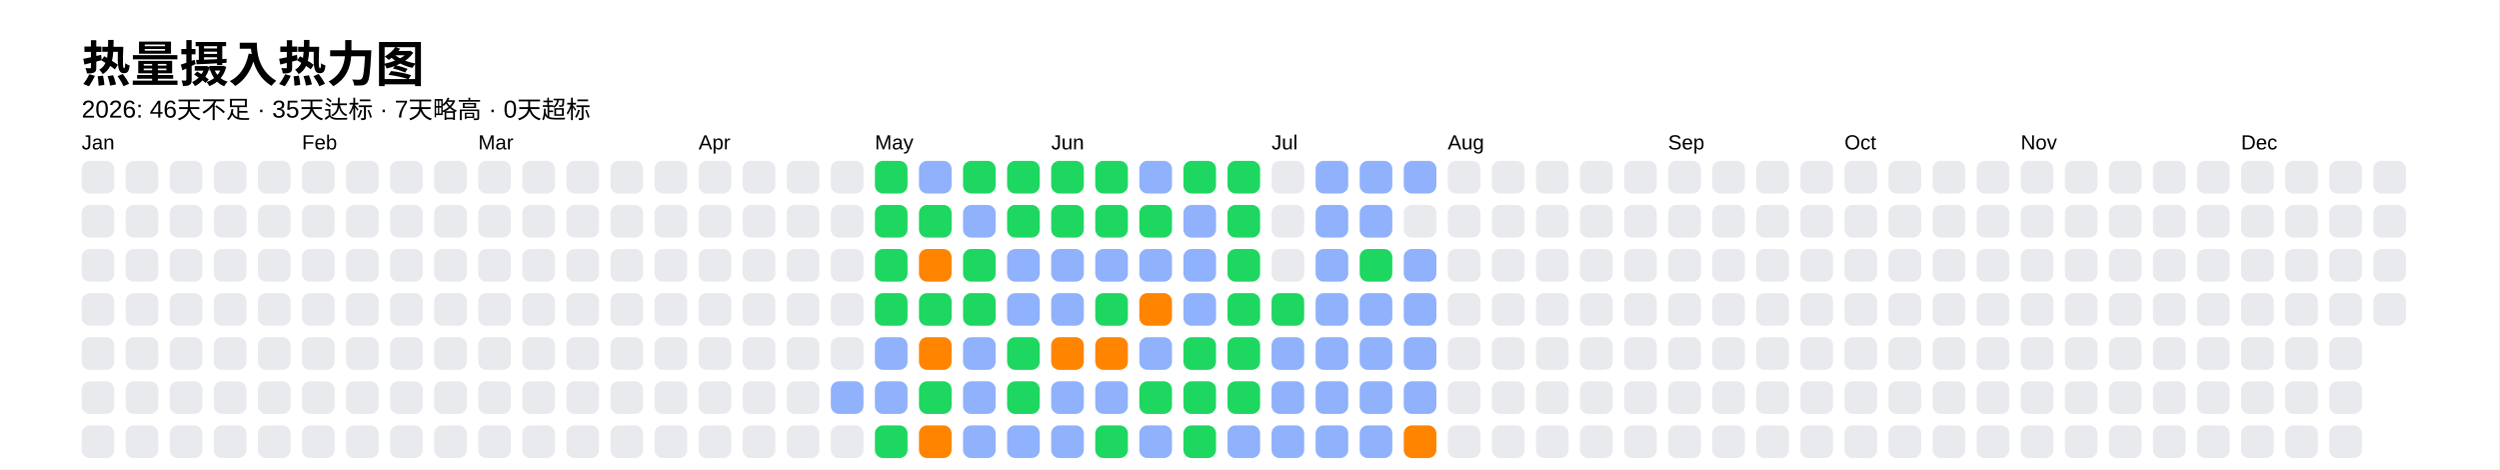
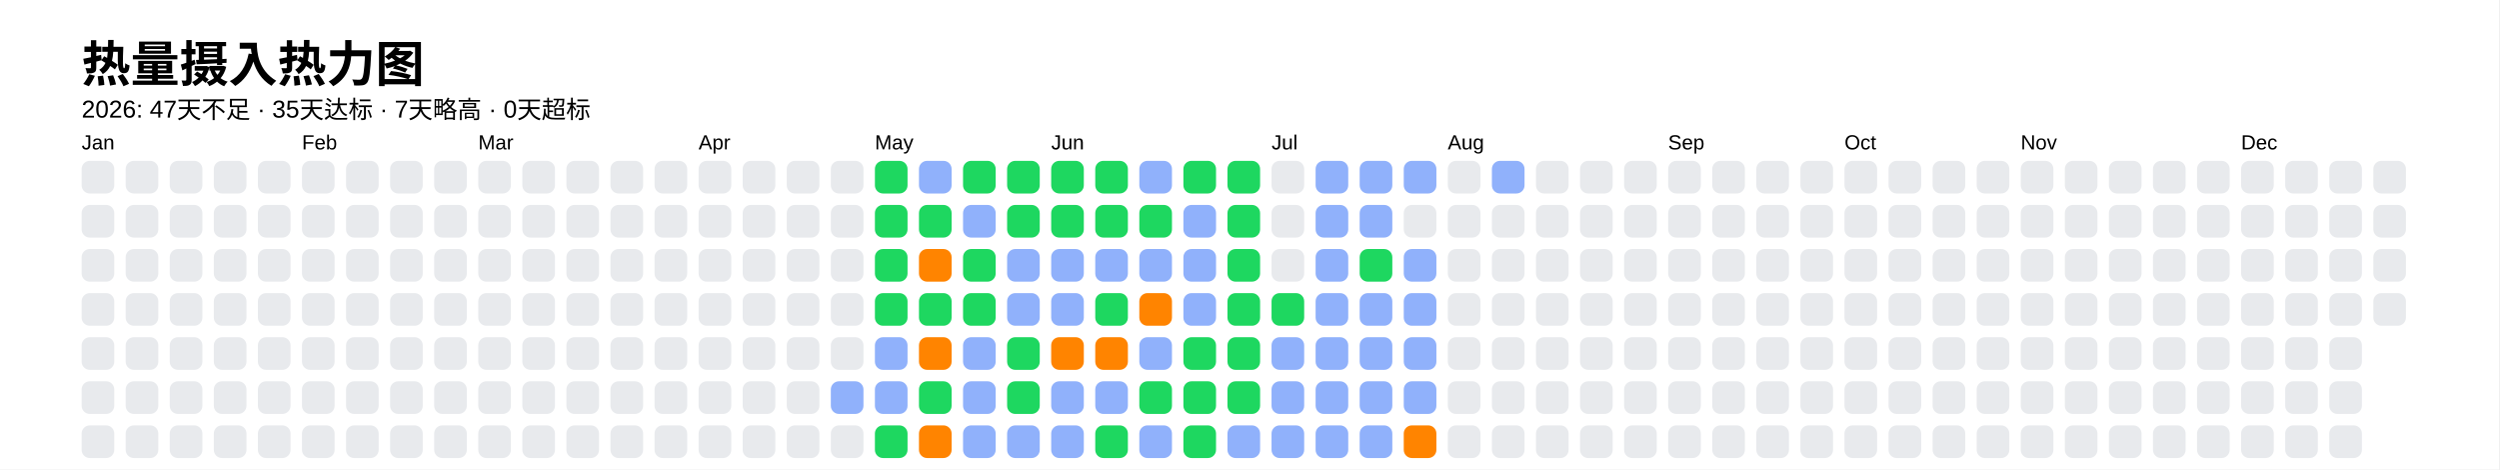
<svg xmlns="http://www.w3.org/2000/svg" style="background-color:white;" baseProfile="full" height="57.5mm" version="1.1" viewBox="0,0,306.2,57.5" width="306.2mm">
  <defs />
  <rect fill="#FFFFFF" height="57.5" width="306.2" x="0" y="0" />
  <text fill="#000000" style="font-size:6px; font-family:Arial; font-weight:bold;" x="10" y="10">热量摄入热力图</text>
-   <text fill="#000000" style="font-size:3px; font-family:Arial;" x="10" y="14.4">2026: 46天不足 · 35天达标 · 7天略高 · 0天超标</text>
+   <text fill="#000000" style="font-size:3px; font-family:Arial;" x="10" y="14.4">2026: 47天不足 · 35天达标 · 7天略高 · 0天超标</text>
  <text fill="#000000" style="font-size:2.5px; font-family:Arial" x="10" y="18.3">Jan</text>
  <rect fill="#E8EAED" height="4" rx="1" ry="1" width="4" x="10" y="19.7" />
  <rect fill="#E8EAED" height="4" rx="1" ry="1" width="4" x="10" y="25.1" />
  <rect fill="#E8EAED" height="4" rx="1" ry="1" width="4" x="10" y="30.5" />
  <rect fill="#E8EAED" height="4" rx="1" ry="1" width="4" x="10" y="35.9" />
  <rect fill="#E8EAED" height="4" rx="1" ry="1" width="4" x="10" y="41.3" />
  <rect fill="#E8EAED" height="4" rx="1" ry="1" width="4" x="10" y="46.7" />
  <rect fill="#E8EAED" height="4" rx="1" ry="1" width="4" x="10" y="52.1" />
  <rect fill="#E8EAED" height="4" rx="1" ry="1" width="4" x="15.4" y="19.7" />
  <rect fill="#E8EAED" height="4" rx="1" ry="1" width="4" x="15.4" y="25.1" />
  <rect fill="#E8EAED" height="4" rx="1" ry="1" width="4" x="15.4" y="30.5" />
  <rect fill="#E8EAED" height="4" rx="1" ry="1" width="4" x="15.4" y="35.9" />
  <rect fill="#E8EAED" height="4" rx="1" ry="1" width="4" x="15.4" y="41.3" />
  <rect fill="#E8EAED" height="4" rx="1" ry="1" width="4" x="15.4" y="46.7" />
  <rect fill="#E8EAED" height="4" rx="1" ry="1" width="4" x="15.4" y="52.1" />
  <rect fill="#E8EAED" height="4" rx="1" ry="1" width="4" x="20.8" y="19.7" />
  <rect fill="#E8EAED" height="4" rx="1" ry="1" width="4" x="20.8" y="25.1" />
  <rect fill="#E8EAED" height="4" rx="1" ry="1" width="4" x="20.8" y="30.5" />
  <rect fill="#E8EAED" height="4" rx="1" ry="1" width="4" x="20.8" y="35.9" />
  <rect fill="#E8EAED" height="4" rx="1" ry="1" width="4" x="20.8" y="41.3" />
  <rect fill="#E8EAED" height="4" rx="1" ry="1" width="4" x="20.8" y="46.7" />
  <rect fill="#E8EAED" height="4" rx="1" ry="1" width="4" x="20.8" y="52.1" />
  <rect fill="#E8EAED" height="4" rx="1" ry="1" width="4" x="26.2" y="19.7" />
  <rect fill="#E8EAED" height="4" rx="1" ry="1" width="4" x="26.2" y="25.1" />
  <rect fill="#E8EAED" height="4" rx="1" ry="1" width="4" x="26.2" y="30.5" />
  <rect fill="#E8EAED" height="4" rx="1" ry="1" width="4" x="26.2" y="35.9" />
  <rect fill="#E8EAED" height="4" rx="1" ry="1" width="4" x="26.2" y="41.3" />
  <rect fill="#E8EAED" height="4" rx="1" ry="1" width="4" x="26.2" y="46.7" />
  <rect fill="#E8EAED" height="4" rx="1" ry="1" width="4" x="26.2" y="52.1" />
  <rect fill="#E8EAED" height="4" rx="1" ry="1" width="4" x="31.6" y="19.7" />
  <rect fill="#E8EAED" height="4" rx="1" ry="1" width="4" x="31.6" y="25.1" />
  <rect fill="#E8EAED" height="4" rx="1" ry="1" width="4" x="31.6" y="30.5" />
  <rect fill="#E8EAED" height="4" rx="1" ry="1" width="4" x="31.6" y="35.9" />
  <rect fill="#E8EAED" height="4" rx="1" ry="1" width="4" x="31.6" y="41.3" />
  <rect fill="#E8EAED" height="4" rx="1" ry="1" width="4" x="31.6" y="46.7" />
  <rect fill="#E8EAED" height="4" rx="1" ry="1" width="4" x="31.6" y="52.1" />
  <text fill="#000000" style="font-size:2.5px; font-family:Arial" x="37.0" y="18.3">Feb</text>
  <rect fill="#E8EAED" height="4" rx="1" ry="1" width="4" x="37.0" y="19.7" />
  <rect fill="#E8EAED" height="4" rx="1" ry="1" width="4" x="37.0" y="25.1" />
  <rect fill="#E8EAED" height="4" rx="1" ry="1" width="4" x="37.0" y="30.5" />
  <rect fill="#E8EAED" height="4" rx="1" ry="1" width="4" x="37.0" y="35.9" />
  <rect fill="#E8EAED" height="4" rx="1" ry="1" width="4" x="37.0" y="41.3" />
  <rect fill="#E8EAED" height="4" rx="1" ry="1" width="4" x="37.0" y="46.7" />
  <rect fill="#E8EAED" height="4" rx="1" ry="1" width="4" x="37.0" y="52.1" />
  <rect fill="#E8EAED" height="4" rx="1" ry="1" width="4" x="42.4" y="19.7" />
  <rect fill="#E8EAED" height="4" rx="1" ry="1" width="4" x="42.4" y="25.1" />
  <rect fill="#E8EAED" height="4" rx="1" ry="1" width="4" x="42.4" y="30.5" />
  <rect fill="#E8EAED" height="4" rx="1" ry="1" width="4" x="42.4" y="35.9" />
  <rect fill="#E8EAED" height="4" rx="1" ry="1" width="4" x="42.4" y="41.3" />
  <rect fill="#E8EAED" height="4" rx="1" ry="1" width="4" x="42.4" y="46.7" />
  <rect fill="#E8EAED" height="4" rx="1" ry="1" width="4" x="42.4" y="52.1" />
  <rect fill="#E8EAED" height="4" rx="1" ry="1" width="4" x="47.8" y="19.7" />
  <rect fill="#E8EAED" height="4" rx="1" ry="1" width="4" x="47.8" y="25.1" />
  <rect fill="#E8EAED" height="4" rx="1" ry="1" width="4" x="47.8" y="30.5" />
  <rect fill="#E8EAED" height="4" rx="1" ry="1" width="4" x="47.8" y="35.9" />
  <rect fill="#E8EAED" height="4" rx="1" ry="1" width="4" x="47.8" y="41.3" />
  <rect fill="#E8EAED" height="4" rx="1" ry="1" width="4" x="47.8" y="46.7" />
  <rect fill="#E8EAED" height="4" rx="1" ry="1" width="4" x="47.8" y="52.1" />
  <rect fill="#E8EAED" height="4" rx="1" ry="1" width="4" x="53.2" y="19.7" />
  <rect fill="#E8EAED" height="4" rx="1" ry="1" width="4" x="53.2" y="25.1" />
  <rect fill="#E8EAED" height="4" rx="1" ry="1" width="4" x="53.2" y="30.5" />
  <rect fill="#E8EAED" height="4" rx="1" ry="1" width="4" x="53.2" y="35.9" />
  <rect fill="#E8EAED" height="4" rx="1" ry="1" width="4" x="53.2" y="41.3" />
  <rect fill="#E8EAED" height="4" rx="1" ry="1" width="4" x="53.2" y="46.7" />
  <rect fill="#E8EAED" height="4" rx="1" ry="1" width="4" x="53.2" y="52.1" />
  <text fill="#000000" style="font-size:2.5px; font-family:Arial" x="58.6" y="18.3">Mar</text>
  <rect fill="#E8EAED" height="4" rx="1" ry="1" width="4" x="58.6" y="19.7" />
  <rect fill="#E8EAED" height="4" rx="1" ry="1" width="4" x="58.6" y="25.1" />
  <rect fill="#E8EAED" height="4" rx="1" ry="1" width="4" x="58.6" y="30.5" />
  <rect fill="#E8EAED" height="4" rx="1" ry="1" width="4" x="58.6" y="35.9" />
  <rect fill="#E8EAED" height="4" rx="1" ry="1" width="4" x="58.6" y="41.3" />
  <rect fill="#E8EAED" height="4" rx="1" ry="1" width="4" x="58.6" y="46.7" />
  <rect fill="#E8EAED" height="4" rx="1" ry="1" width="4" x="58.6" y="52.1" />
  <rect fill="#E8EAED" height="4" rx="1" ry="1" width="4" x="64" y="19.7" />
  <rect fill="#E8EAED" height="4" rx="1" ry="1" width="4" x="64" y="25.1" />
  <rect fill="#E8EAED" height="4" rx="1" ry="1" width="4" x="64" y="30.5" />
  <rect fill="#E8EAED" height="4" rx="1" ry="1" width="4" x="64" y="35.9" />
  <rect fill="#E8EAED" height="4" rx="1" ry="1" width="4" x="64" y="41.3" />
  <rect fill="#E8EAED" height="4" rx="1" ry="1" width="4" x="64" y="46.7" />
  <rect fill="#E8EAED" height="4" rx="1" ry="1" width="4" x="64" y="52.1" />
  <rect fill="#E8EAED" height="4" rx="1" ry="1" width="4" x="69.4" y="19.7" />
  <rect fill="#E8EAED" height="4" rx="1" ry="1" width="4" x="69.4" y="25.1" />
  <rect fill="#E8EAED" height="4" rx="1" ry="1" width="4" x="69.4" y="30.5" />
  <rect fill="#E8EAED" height="4" rx="1" ry="1" width="4" x="69.4" y="35.9" />
  <rect fill="#E8EAED" height="4" rx="1" ry="1" width="4" x="69.4" y="41.3" />
  <rect fill="#E8EAED" height="4" rx="1" ry="1" width="4" x="69.4" y="46.7" />
  <rect fill="#E8EAED" height="4" rx="1" ry="1" width="4" x="69.4" y="52.1" />
  <rect fill="#E8EAED" height="4" rx="1" ry="1" width="4" x="74.8" y="19.7" />
  <rect fill="#E8EAED" height="4" rx="1" ry="1" width="4" x="74.8" y="25.1" />
  <rect fill="#E8EAED" height="4" rx="1" ry="1" width="4" x="74.8" y="30.5" />
  <rect fill="#E8EAED" height="4" rx="1" ry="1" width="4" x="74.8" y="35.9" />
  <rect fill="#E8EAED" height="4" rx="1" ry="1" width="4" x="74.8" y="41.3" />
  <rect fill="#E8EAED" height="4" rx="1" ry="1" width="4" x="74.8" y="46.7" />
  <rect fill="#E8EAED" height="4" rx="1" ry="1" width="4" x="74.8" y="52.1" />
  <rect fill="#E8EAED" height="4" rx="1" ry="1" width="4" x="80.2" y="19.7" />
  <rect fill="#E8EAED" height="4" rx="1" ry="1" width="4" x="80.2" y="25.1" />
  <rect fill="#E8EAED" height="4" rx="1" ry="1" width="4" x="80.2" y="30.5" />
  <rect fill="#E8EAED" height="4" rx="1" ry="1" width="4" x="80.2" y="35.9" />
  <rect fill="#E8EAED" height="4" rx="1" ry="1" width="4" x="80.2" y="41.3" />
  <rect fill="#E8EAED" height="4" rx="1" ry="1" width="4" x="80.2" y="46.7" />
  <rect fill="#E8EAED" height="4" rx="1" ry="1" width="4" x="80.2" y="52.1" />
  <text fill="#000000" style="font-size:2.5px; font-family:Arial" x="85.6" y="18.3">Apr</text>
  <rect fill="#E8EAED" height="4" rx="1" ry="1" width="4" x="85.6" y="19.7" />
  <rect fill="#E8EAED" height="4" rx="1" ry="1" width="4" x="85.6" y="25.1" />
  <rect fill="#E8EAED" height="4" rx="1" ry="1" width="4" x="85.6" y="30.5" />
  <rect fill="#E8EAED" height="4" rx="1" ry="1" width="4" x="85.6" y="35.9" />
  <rect fill="#E8EAED" height="4" rx="1" ry="1" width="4" x="85.6" y="41.3" />
  <rect fill="#E8EAED" height="4" rx="1" ry="1" width="4" x="85.6" y="46.7" />
  <rect fill="#E8EAED" height="4" rx="1" ry="1" width="4" x="85.6" y="52.1" />
  <rect fill="#E8EAED" height="4" rx="1" ry="1" width="4" x="91" y="19.7" />
  <rect fill="#E8EAED" height="4" rx="1" ry="1" width="4" x="91" y="25.1" />
  <rect fill="#E8EAED" height="4" rx="1" ry="1" width="4" x="91" y="30.5" />
  <rect fill="#E8EAED" height="4" rx="1" ry="1" width="4" x="91" y="35.9" />
  <rect fill="#E8EAED" height="4" rx="1" ry="1" width="4" x="91" y="41.3" />
  <rect fill="#E8EAED" height="4" rx="1" ry="1" width="4" x="91" y="46.7" />
  <rect fill="#E8EAED" height="4" rx="1" ry="1" width="4" x="91" y="52.1" />
  <rect fill="#E8EAED" height="4" rx="1" ry="1" width="4" x="96.4" y="19.7" />
  <rect fill="#E8EAED" height="4" rx="1" ry="1" width="4" x="96.4" y="25.1" />
  <rect fill="#E8EAED" height="4" rx="1" ry="1" width="4" x="96.4" y="30.5" />
  <rect fill="#E8EAED" height="4" rx="1" ry="1" width="4" x="96.4" y="35.9" />
  <rect fill="#E8EAED" height="4" rx="1" ry="1" width="4" x="96.4" y="41.3" />
  <rect fill="#E8EAED" height="4" rx="1" ry="1" width="4" x="96.4" y="46.7" />
  <rect fill="#E8EAED" height="4" rx="1" ry="1" width="4" x="96.4" y="52.1" />
  <rect fill="#E8EAED" height="4" rx="1" ry="1" width="4" x="101.8" y="19.7" />
  <rect fill="#E8EAED" height="4" rx="1" ry="1" width="4" x="101.8" y="25.1" />
  <rect fill="#E8EAED" height="4" rx="1" ry="1" width="4" x="101.8" y="30.5" />
  <rect fill="#E8EAED" height="4" rx="1" ry="1" width="4" x="101.8" y="35.9" />
  <rect fill="#E8EAED" height="4" rx="1" ry="1" width="4" x="101.8" y="41.3" />
  <rect fill="#90b1fb" height="4" rx="1" ry="1" width="4" x="101.8" y="46.7" />
  <rect fill="#E8EAED" height="4" rx="1" ry="1" width="4" x="101.8" y="52.1" />
  <text fill="#000000" style="font-size:2.5px; font-family:Arial" x="107.2" y="18.3">May</text>
  <rect fill="#1ed760" height="4" rx="1" ry="1" width="4" x="107.2" y="19.7" />
  <rect fill="#1ed760" height="4" rx="1" ry="1" width="4" x="107.2" y="25.1" />
  <rect fill="#1ed760" height="4" rx="1" ry="1" width="4" x="107.2" y="30.5" />
  <rect fill="#1ed760" height="4" rx="1" ry="1" width="4" x="107.2" y="35.9" />
  <rect fill="#90b1fb" height="4" rx="1" ry="1" width="4" x="107.2" y="41.3" />
  <rect fill="#90b1fb" height="4" rx="1" ry="1" width="4" x="107.2" y="46.7" />
  <rect fill="#1ed760" height="4" rx="1" ry="1" width="4" x="107.2" y="52.1" />
  <rect fill="#90b1fb" height="4" rx="1" ry="1" width="4" x="112.6" y="19.7" />
  <rect fill="#1ed760" height="4" rx="1" ry="1" width="4" x="112.6" y="25.1" />
  <rect fill="#ff8400" height="4" rx="1" ry="1" width="4" x="112.6" y="30.5" />
  <rect fill="#1ed760" height="4" rx="1" ry="1" width="4" x="112.6" y="35.9" />
  <rect fill="#ff8400" height="4" rx="1" ry="1" width="4" x="112.6" y="41.3" />
  <rect fill="#1ed760" height="4" rx="1" ry="1" width="4" x="112.6" y="46.7" />
  <rect fill="#ff8400" height="4" rx="1" ry="1" width="4" x="112.6" y="52.1" />
  <rect fill="#1ed760" height="4" rx="1" ry="1" width="4" x="118" y="19.7" />
  <rect fill="#90b1fb" height="4" rx="1" ry="1" width="4" x="118" y="25.1" />
  <rect fill="#1ed760" height="4" rx="1" ry="1" width="4" x="118" y="30.5" />
  <rect fill="#1ed760" height="4" rx="1" ry="1" width="4" x="118" y="35.9" />
  <rect fill="#90b1fb" height="4" rx="1" ry="1" width="4" x="118" y="41.3" />
  <rect fill="#90b1fb" height="4" rx="1" ry="1" width="4" x="118" y="46.7" />
  <rect fill="#90b1fb" height="4" rx="1" ry="1" width="4" x="118" y="52.1" />
  <rect fill="#1ed760" height="4" rx="1" ry="1" width="4" x="123.4" y="19.7" />
  <rect fill="#1ed760" height="4" rx="1" ry="1" width="4" x="123.4" y="25.1" />
  <rect fill="#90b1fb" height="4" rx="1" ry="1" width="4" x="123.4" y="30.5" />
  <rect fill="#90b1fb" height="4" rx="1" ry="1" width="4" x="123.4" y="35.9" />
  <rect fill="#1ed760" height="4" rx="1" ry="1" width="4" x="123.4" y="41.3" />
  <rect fill="#1ed760" height="4" rx="1" ry="1" width="4" x="123.4" y="46.7" />
  <rect fill="#90b1fb" height="4" rx="1" ry="1" width="4" x="123.4" y="52.1" />
  <text fill="#000000" style="font-size:2.5px; font-family:Arial" x="128.8" y="18.3">Jun</text>
  <rect fill="#1ed760" height="4" rx="1" ry="1" width="4" x="128.8" y="19.7" />
  <rect fill="#1ed760" height="4" rx="1" ry="1" width="4" x="128.8" y="25.1" />
  <rect fill="#90b1fb" height="4" rx="1" ry="1" width="4" x="128.8" y="30.5" />
  <rect fill="#90b1fb" height="4" rx="1" ry="1" width="4" x="128.8" y="35.9" />
  <rect fill="#ff8400" height="4" rx="1" ry="1" width="4" x="128.8" y="41.3" />
  <rect fill="#90b1fb" height="4" rx="1" ry="1" width="4" x="128.8" y="46.7" />
  <rect fill="#90b1fb" height="4" rx="1" ry="1" width="4" x="128.8" y="52.1" />
  <rect fill="#1ed760" height="4" rx="1" ry="1" width="4" x="134.2" y="19.7" />
  <rect fill="#1ed760" height="4" rx="1" ry="1" width="4" x="134.2" y="25.1" />
  <rect fill="#90b1fb" height="4" rx="1" ry="1" width="4" x="134.2" y="30.5" />
  <rect fill="#1ed760" height="4" rx="1" ry="1" width="4" x="134.2" y="35.9" />
  <rect fill="#ff8400" height="4" rx="1" ry="1" width="4" x="134.2" y="41.3" />
  <rect fill="#90b1fb" height="4" rx="1" ry="1" width="4" x="134.2" y="46.7" />
  <rect fill="#1ed760" height="4" rx="1" ry="1" width="4" x="134.2" y="52.1" />
  <rect fill="#90b1fb" height="4" rx="1" ry="1" width="4" x="139.6" y="19.7" />
  <rect fill="#1ed760" height="4" rx="1" ry="1" width="4" x="139.6" y="25.1" />
  <rect fill="#90b1fb" height="4" rx="1" ry="1" width="4" x="139.6" y="30.5" />
  <rect fill="#ff8400" height="4" rx="1" ry="1" width="4" x="139.6" y="35.9" />
  <rect fill="#90b1fb" height="4" rx="1" ry="1" width="4" x="139.6" y="41.3" />
  <rect fill="#1ed760" height="4" rx="1" ry="1" width="4" x="139.6" y="46.7" />
  <rect fill="#90b1fb" height="4" rx="1" ry="1" width="4" x="139.6" y="52.1" />
  <rect fill="#1ed760" height="4" rx="1" ry="1" width="4" x="145" y="19.7" />
  <rect fill="#90b1fb" height="4" rx="1" ry="1" width="4" x="145" y="25.1" />
  <rect fill="#90b1fb" height="4" rx="1" ry="1" width="4" x="145" y="30.5" />
  <rect fill="#90b1fb" height="4" rx="1" ry="1" width="4" x="145" y="35.9" />
  <rect fill="#1ed760" height="4" rx="1" ry="1" width="4" x="145" y="41.3" />
  <rect fill="#1ed760" height="4" rx="1" ry="1" width="4" x="145" y="46.7" />
  <rect fill="#1ed760" height="4" rx="1" ry="1" width="4" x="145" y="52.1" />
  <rect fill="#1ed760" height="4" rx="1" ry="1" width="4" x="150.4" y="19.7" />
  <rect fill="#1ed760" height="4" rx="1" ry="1" width="4" x="150.4" y="25.1" />
  <rect fill="#1ed760" height="4" rx="1" ry="1" width="4" x="150.4" y="30.5" />
  <rect fill="#1ed760" height="4" rx="1" ry="1" width="4" x="150.4" y="35.9" />
  <rect fill="#1ed760" height="4" rx="1" ry="1" width="4" x="150.4" y="41.3" />
  <rect fill="#1ed760" height="4" rx="1" ry="1" width="4" x="150.4" y="46.7" />
  <rect fill="#90b1fb" height="4" rx="1" ry="1" width="4" x="150.4" y="52.1" />
  <text fill="#000000" style="font-size:2.5px; font-family:Arial" x="155.8" y="18.3">Jul</text>
  <rect fill="#E8EAED" height="4" rx="1" ry="1" width="4" x="155.8" y="19.7" />
  <rect fill="#E8EAED" height="4" rx="1" ry="1" width="4" x="155.8" y="25.1" />
  <rect fill="#E8EAED" height="4" rx="1" ry="1" width="4" x="155.8" y="30.5" />
  <rect fill="#1ed760" height="4" rx="1" ry="1" width="4" x="155.8" y="35.9" />
  <rect fill="#90b1fb" height="4" rx="1" ry="1" width="4" x="155.8" y="41.3" />
  <rect fill="#90b1fb" height="4" rx="1" ry="1" width="4" x="155.8" y="46.7" />
  <rect fill="#90b1fb" height="4" rx="1" ry="1" width="4" x="155.8" y="52.1" />
  <rect fill="#90b1fb" height="4" rx="1" ry="1" width="4" x="161.2" y="19.7" />
  <rect fill="#90b1fb" height="4" rx="1" ry="1" width="4" x="161.2" y="25.1" />
  <rect fill="#90b1fb" height="4" rx="1" ry="1" width="4" x="161.2" y="30.5" />
  <rect fill="#90b1fb" height="4" rx="1" ry="1" width="4" x="161.2" y="35.9" />
  <rect fill="#90b1fb" height="4" rx="1" ry="1" width="4" x="161.2" y="41.3" />
  <rect fill="#90b1fb" height="4" rx="1" ry="1" width="4" x="161.2" y="46.7" />
  <rect fill="#90b1fb" height="4" rx="1" ry="1" width="4" x="161.2" y="52.1" />
  <rect fill="#90b1fb" height="4" rx="1" ry="1" width="4" x="166.6" y="19.7" />
  <rect fill="#90b1fb" height="4" rx="1" ry="1" width="4" x="166.6" y="25.1" />
  <rect fill="#1ed760" height="4" rx="1" ry="1" width="4" x="166.6" y="30.5" />
  <rect fill="#90b1fb" height="4" rx="1" ry="1" width="4" x="166.6" y="35.9" />
  <rect fill="#90b1fb" height="4" rx="1" ry="1" width="4" x="166.6" y="41.3" />
  <rect fill="#90b1fb" height="4" rx="1" ry="1" width="4" x="166.6" y="46.7" />
  <rect fill="#90b1fb" height="4" rx="1" ry="1" width="4" x="166.6" y="52.1" />
  <rect fill="#90b1fb" height="4" rx="1" ry="1" width="4" x="172" y="19.7" />
  <rect fill="#E8EAED" height="4" rx="1" ry="1" width="4" x="172" y="25.1" />
  <rect fill="#90b1fb" height="4" rx="1" ry="1" width="4" x="172" y="30.5" />
  <rect fill="#90b1fb" height="4" rx="1" ry="1" width="4" x="172" y="35.9" />
  <rect fill="#90b1fb" height="4" rx="1" ry="1" width="4" x="172" y="41.3" />
  <rect fill="#90b1fb" height="4" rx="1" ry="1" width="4" x="172" y="46.7" />
  <rect fill="#ff8400" height="4" rx="1" ry="1" width="4" x="172" y="52.1" />
  <text fill="#000000" style="font-size:2.5px; font-family:Arial" x="177.4" y="18.3">Aug</text>
  <rect fill="#E8EAED" height="4" rx="1" ry="1" width="4" x="177.4" y="19.7" />
  <rect fill="#E8EAED" height="4" rx="1" ry="1" width="4" x="177.4" y="25.1" />
  <rect fill="#E8EAED" height="4" rx="1" ry="1" width="4" x="177.4" y="30.5" />
  <rect fill="#E8EAED" height="4" rx="1" ry="1" width="4" x="177.4" y="35.9" />
  <rect fill="#E8EAED" height="4" rx="1" ry="1" width="4" x="177.4" y="41.3" />
  <rect fill="#E8EAED" height="4" rx="1" ry="1" width="4" x="177.4" y="46.7" />
  <rect fill="#E8EAED" height="4" rx="1" ry="1" width="4" x="177.4" y="52.1" />
-   <rect fill="#E8EAED" height="4" rx="1" ry="1" width="4" x="182.8" y="19.7" />
+   <rect fill="#90b1fb" height="4" rx="1" ry="1" width="4" x="182.8" y="19.7" />
  <rect fill="#E8EAED" height="4" rx="1" ry="1" width="4" x="182.8" y="25.1" />
  <rect fill="#E8EAED" height="4" rx="1" ry="1" width="4" x="182.8" y="30.5" />
  <rect fill="#E8EAED" height="4" rx="1" ry="1" width="4" x="182.8" y="35.9" />
  <rect fill="#E8EAED" height="4" rx="1" ry="1" width="4" x="182.8" y="41.3" />
  <rect fill="#E8EAED" height="4" rx="1" ry="1" width="4" x="182.8" y="46.7" />
  <rect fill="#E8EAED" height="4" rx="1" ry="1" width="4" x="182.8" y="52.1" />
  <rect fill="#E8EAED" height="4" rx="1" ry="1" width="4" x="188.2" y="19.7" />
  <rect fill="#E8EAED" height="4" rx="1" ry="1" width="4" x="188.2" y="25.1" />
  <rect fill="#E8EAED" height="4" rx="1" ry="1" width="4" x="188.2" y="30.5" />
  <rect fill="#E8EAED" height="4" rx="1" ry="1" width="4" x="188.2" y="35.9" />
  <rect fill="#E8EAED" height="4" rx="1" ry="1" width="4" x="188.2" y="41.3" />
  <rect fill="#E8EAED" height="4" rx="1" ry="1" width="4" x="188.2" y="46.7" />
  <rect fill="#E8EAED" height="4" rx="1" ry="1" width="4" x="188.2" y="52.1" />
  <rect fill="#E8EAED" height="4" rx="1" ry="1" width="4" x="193.6" y="19.7" />
  <rect fill="#E8EAED" height="4" rx="1" ry="1" width="4" x="193.6" y="25.1" />
  <rect fill="#E8EAED" height="4" rx="1" ry="1" width="4" x="193.6" y="30.5" />
  <rect fill="#E8EAED" height="4" rx="1" ry="1" width="4" x="193.6" y="35.9" />
  <rect fill="#E8EAED" height="4" rx="1" ry="1" width="4" x="193.6" y="41.3" />
  <rect fill="#E8EAED" height="4" rx="1" ry="1" width="4" x="193.6" y="46.7" />
  <rect fill="#E8EAED" height="4" rx="1" ry="1" width="4" x="193.6" y="52.1" />
  <rect fill="#E8EAED" height="4" rx="1" ry="1" width="4" x="199" y="19.7" />
  <rect fill="#E8EAED" height="4" rx="1" ry="1" width="4" x="199" y="25.1" />
  <rect fill="#E8EAED" height="4" rx="1" ry="1" width="4" x="199" y="30.5" />
  <rect fill="#E8EAED" height="4" rx="1" ry="1" width="4" x="199" y="35.9" />
  <rect fill="#E8EAED" height="4" rx="1" ry="1" width="4" x="199" y="41.3" />
  <rect fill="#E8EAED" height="4" rx="1" ry="1" width="4" x="199" y="46.7" />
  <rect fill="#E8EAED" height="4" rx="1" ry="1" width="4" x="199" y="52.1" />
  <text fill="#000000" style="font-size:2.5px; font-family:Arial" x="204.4" y="18.3">Sep</text>
  <rect fill="#E8EAED" height="4" rx="1" ry="1" width="4" x="204.4" y="19.7" />
  <rect fill="#E8EAED" height="4" rx="1" ry="1" width="4" x="204.4" y="25.1" />
  <rect fill="#E8EAED" height="4" rx="1" ry="1" width="4" x="204.4" y="30.5" />
  <rect fill="#E8EAED" height="4" rx="1" ry="1" width="4" x="204.4" y="35.9" />
  <rect fill="#E8EAED" height="4" rx="1" ry="1" width="4" x="204.4" y="41.3" />
  <rect fill="#E8EAED" height="4" rx="1" ry="1" width="4" x="204.4" y="46.7" />
  <rect fill="#E8EAED" height="4" rx="1" ry="1" width="4" x="204.4" y="52.1" />
  <rect fill="#E8EAED" height="4" rx="1" ry="1" width="4" x="209.8" y="19.7" />
  <rect fill="#E8EAED" height="4" rx="1" ry="1" width="4" x="209.8" y="25.1" />
  <rect fill="#E8EAED" height="4" rx="1" ry="1" width="4" x="209.8" y="30.5" />
  <rect fill="#E8EAED" height="4" rx="1" ry="1" width="4" x="209.8" y="35.9" />
  <rect fill="#E8EAED" height="4" rx="1" ry="1" width="4" x="209.8" y="41.3" />
  <rect fill="#E8EAED" height="4" rx="1" ry="1" width="4" x="209.8" y="46.7" />
  <rect fill="#E8EAED" height="4" rx="1" ry="1" width="4" x="209.8" y="52.1" />
  <rect fill="#E8EAED" height="4" rx="1" ry="1" width="4" x="215.2" y="19.7" />
  <rect fill="#E8EAED" height="4" rx="1" ry="1" width="4" x="215.2" y="25.1" />
  <rect fill="#E8EAED" height="4" rx="1" ry="1" width="4" x="215.2" y="30.5" />
  <rect fill="#E8EAED" height="4" rx="1" ry="1" width="4" x="215.2" y="35.9" />
  <rect fill="#E8EAED" height="4" rx="1" ry="1" width="4" x="215.2" y="41.3" />
  <rect fill="#E8EAED" height="4" rx="1" ry="1" width="4" x="215.2" y="46.7" />
  <rect fill="#E8EAED" height="4" rx="1" ry="1" width="4" x="215.2" y="52.1" />
  <rect fill="#E8EAED" height="4" rx="1" ry="1" width="4" x="220.6" y="19.7" />
  <rect fill="#E8EAED" height="4" rx="1" ry="1" width="4" x="220.6" y="25.1" />
  <rect fill="#E8EAED" height="4" rx="1" ry="1" width="4" x="220.6" y="30.5" />
  <rect fill="#E8EAED" height="4" rx="1" ry="1" width="4" x="220.6" y="35.9" />
  <rect fill="#E8EAED" height="4" rx="1" ry="1" width="4" x="220.6" y="41.3" />
  <rect fill="#E8EAED" height="4" rx="1" ry="1" width="4" x="220.6" y="46.7" />
  <rect fill="#E8EAED" height="4" rx="1" ry="1" width="4" x="220.6" y="52.1" />
  <text fill="#000000" style="font-size:2.5px; font-family:Arial" x="226" y="18.3">Oct</text>
  <rect fill="#E8EAED" height="4" rx="1" ry="1" width="4" x="226" y="19.7" />
  <rect fill="#E8EAED" height="4" rx="1" ry="1" width="4" x="226" y="25.1" />
  <rect fill="#E8EAED" height="4" rx="1" ry="1" width="4" x="226" y="30.5" />
  <rect fill="#E8EAED" height="4" rx="1" ry="1" width="4" x="226" y="35.9" />
  <rect fill="#E8EAED" height="4" rx="1" ry="1" width="4" x="226" y="41.3" />
  <rect fill="#E8EAED" height="4" rx="1" ry="1" width="4" x="226" y="46.7" />
  <rect fill="#E8EAED" height="4" rx="1" ry="1" width="4" x="226" y="52.1" />
  <rect fill="#E8EAED" height="4" rx="1" ry="1" width="4" x="231.4" y="19.7" />
  <rect fill="#E8EAED" height="4" rx="1" ry="1" width="4" x="231.4" y="25.1" />
  <rect fill="#E8EAED" height="4" rx="1" ry="1" width="4" x="231.4" y="30.5" />
  <rect fill="#E8EAED" height="4" rx="1" ry="1" width="4" x="231.4" y="35.9" />
  <rect fill="#E8EAED" height="4" rx="1" ry="1" width="4" x="231.4" y="41.3" />
  <rect fill="#E8EAED" height="4" rx="1" ry="1" width="4" x="231.4" y="46.7" />
  <rect fill="#E8EAED" height="4" rx="1" ry="1" width="4" x="231.4" y="52.1" />
  <rect fill="#E8EAED" height="4" rx="1" ry="1" width="4" x="236.8" y="19.7" />
  <rect fill="#E8EAED" height="4" rx="1" ry="1" width="4" x="236.8" y="25.1" />
  <rect fill="#E8EAED" height="4" rx="1" ry="1" width="4" x="236.8" y="30.5" />
  <rect fill="#E8EAED" height="4" rx="1" ry="1" width="4" x="236.8" y="35.9" />
  <rect fill="#E8EAED" height="4" rx="1" ry="1" width="4" x="236.8" y="41.3" />
  <rect fill="#E8EAED" height="4" rx="1" ry="1" width="4" x="236.8" y="46.7" />
  <rect fill="#E8EAED" height="4" rx="1" ry="1" width="4" x="236.8" y="52.1" />
  <rect fill="#E8EAED" height="4" rx="1" ry="1" width="4" x="242.2" y="19.7" />
  <rect fill="#E8EAED" height="4" rx="1" ry="1" width="4" x="242.2" y="25.1" />
  <rect fill="#E8EAED" height="4" rx="1" ry="1" width="4" x="242.2" y="30.5" />
  <rect fill="#E8EAED" height="4" rx="1" ry="1" width="4" x="242.2" y="35.9" />
  <rect fill="#E8EAED" height="4" rx="1" ry="1" width="4" x="242.2" y="41.3" />
  <rect fill="#E8EAED" height="4" rx="1" ry="1" width="4" x="242.2" y="46.7" />
  <rect fill="#E8EAED" height="4" rx="1" ry="1" width="4" x="242.2" y="52.1" />
  <text fill="#000000" style="font-size:2.5px; font-family:Arial" x="247.6" y="18.3">Nov</text>
  <rect fill="#E8EAED" height="4" rx="1" ry="1" width="4" x="247.6" y="19.7" />
  <rect fill="#E8EAED" height="4" rx="1" ry="1" width="4" x="247.6" y="25.1" />
  <rect fill="#E8EAED" height="4" rx="1" ry="1" width="4" x="247.6" y="30.5" />
  <rect fill="#E8EAED" height="4" rx="1" ry="1" width="4" x="247.6" y="35.9" />
  <rect fill="#E8EAED" height="4" rx="1" ry="1" width="4" x="247.6" y="41.3" />
  <rect fill="#E8EAED" height="4" rx="1" ry="1" width="4" x="247.6" y="46.7" />
  <rect fill="#E8EAED" height="4" rx="1" ry="1" width="4" x="247.6" y="52.1" />
  <rect fill="#E8EAED" height="4" rx="1" ry="1" width="4" x="253" y="19.7" />
  <rect fill="#E8EAED" height="4" rx="1" ry="1" width="4" x="253" y="25.1" />
  <rect fill="#E8EAED" height="4" rx="1" ry="1" width="4" x="253" y="30.5" />
  <rect fill="#E8EAED" height="4" rx="1" ry="1" width="4" x="253" y="35.9" />
  <rect fill="#E8EAED" height="4" rx="1" ry="1" width="4" x="253" y="41.3" />
  <rect fill="#E8EAED" height="4" rx="1" ry="1" width="4" x="253" y="46.7" />
  <rect fill="#E8EAED" height="4" rx="1" ry="1" width="4" x="253" y="52.1" />
  <rect fill="#E8EAED" height="4" rx="1" ry="1" width="4" x="258.4" y="19.7" />
  <rect fill="#E8EAED" height="4" rx="1" ry="1" width="4" x="258.4" y="25.1" />
  <rect fill="#E8EAED" height="4" rx="1" ry="1" width="4" x="258.4" y="30.5" />
  <rect fill="#E8EAED" height="4" rx="1" ry="1" width="4" x="258.4" y="35.9" />
  <rect fill="#E8EAED" height="4" rx="1" ry="1" width="4" x="258.4" y="41.3" />
  <rect fill="#E8EAED" height="4" rx="1" ry="1" width="4" x="258.4" y="46.7" />
  <rect fill="#E8EAED" height="4" rx="1" ry="1" width="4" x="258.4" y="52.1" />
  <rect fill="#E8EAED" height="4" rx="1" ry="1" width="4" x="263.8" y="19.7" />
  <rect fill="#E8EAED" height="4" rx="1" ry="1" width="4" x="263.8" y="25.1" />
  <rect fill="#E8EAED" height="4" rx="1" ry="1" width="4" x="263.8" y="30.5" />
  <rect fill="#E8EAED" height="4" rx="1" ry="1" width="4" x="263.8" y="35.9" />
  <rect fill="#E8EAED" height="4" rx="1" ry="1" width="4" x="263.8" y="41.3" />
  <rect fill="#E8EAED" height="4" rx="1" ry="1" width="4" x="263.8" y="46.7" />
  <rect fill="#E8EAED" height="4" rx="1" ry="1" width="4" x="263.8" y="52.1" />
  <rect fill="#E8EAED" height="4" rx="1" ry="1" width="4" x="269.2" y="19.7" />
  <rect fill="#E8EAED" height="4" rx="1" ry="1" width="4" x="269.2" y="25.1" />
  <rect fill="#E8EAED" height="4" rx="1" ry="1" width="4" x="269.2" y="30.5" />
  <rect fill="#E8EAED" height="4" rx="1" ry="1" width="4" x="269.2" y="35.9" />
  <rect fill="#E8EAED" height="4" rx="1" ry="1" width="4" x="269.2" y="41.3" />
  <rect fill="#E8EAED" height="4" rx="1" ry="1" width="4" x="269.2" y="46.7" />
  <rect fill="#E8EAED" height="4" rx="1" ry="1" width="4" x="269.2" y="52.1" />
  <text fill="#000000" style="font-size:2.5px; font-family:Arial" x="274.6" y="18.3">Dec</text>
  <rect fill="#E8EAED" height="4" rx="1" ry="1" width="4" x="274.6" y="19.7" />
  <rect fill="#E8EAED" height="4" rx="1" ry="1" width="4" x="274.6" y="25.1" />
  <rect fill="#E8EAED" height="4" rx="1" ry="1" width="4" x="274.6" y="30.5" />
  <rect fill="#E8EAED" height="4" rx="1" ry="1" width="4" x="274.6" y="35.9" />
  <rect fill="#E8EAED" height="4" rx="1" ry="1" width="4" x="274.6" y="41.3" />
  <rect fill="#E8EAED" height="4" rx="1" ry="1" width="4" x="274.6" y="46.7" />
  <rect fill="#E8EAED" height="4" rx="1" ry="1" width="4" x="274.6" y="52.1" />
  <rect fill="#E8EAED" height="4" rx="1" ry="1" width="4" x="280" y="19.7" />
  <rect fill="#E8EAED" height="4" rx="1" ry="1" width="4" x="280" y="25.1" />
  <rect fill="#E8EAED" height="4" rx="1" ry="1" width="4" x="280" y="30.5" />
  <rect fill="#E8EAED" height="4" rx="1" ry="1" width="4" x="280" y="35.9" />
  <rect fill="#E8EAED" height="4" rx="1" ry="1" width="4" x="280" y="41.3" />
  <rect fill="#E8EAED" height="4" rx="1" ry="1" width="4" x="280" y="46.7" />
  <rect fill="#E8EAED" height="4" rx="1" ry="1" width="4" x="280" y="52.1" />
  <rect fill="#E8EAED" height="4" rx="1" ry="1" width="4" x="285.4" y="19.7" />
  <rect fill="#E8EAED" height="4" rx="1" ry="1" width="4" x="285.4" y="25.1" />
  <rect fill="#E8EAED" height="4" rx="1" ry="1" width="4" x="285.4" y="30.5" />
  <rect fill="#E8EAED" height="4" rx="1" ry="1" width="4" x="285.4" y="35.9" />
  <rect fill="#E8EAED" height="4" rx="1" ry="1" width="4" x="285.4" y="41.3" />
  <rect fill="#E8EAED" height="4" rx="1" ry="1" width="4" x="285.4" y="46.7" />
  <rect fill="#E8EAED" height="4" rx="1" ry="1" width="4" x="285.4" y="52.1" />
  <rect fill="#E8EAED" height="4" rx="1" ry="1" width="4" x="290.8" y="19.7" />
  <rect fill="#E8EAED" height="4" rx="1" ry="1" width="4" x="290.8" y="25.1" />
  <rect fill="#E8EAED" height="4" rx="1" ry="1" width="4" x="290.8" y="30.5" />
  <rect fill="#E8EAED" height="4" rx="1" ry="1" width="4" x="290.8" y="35.9" />
</svg>
